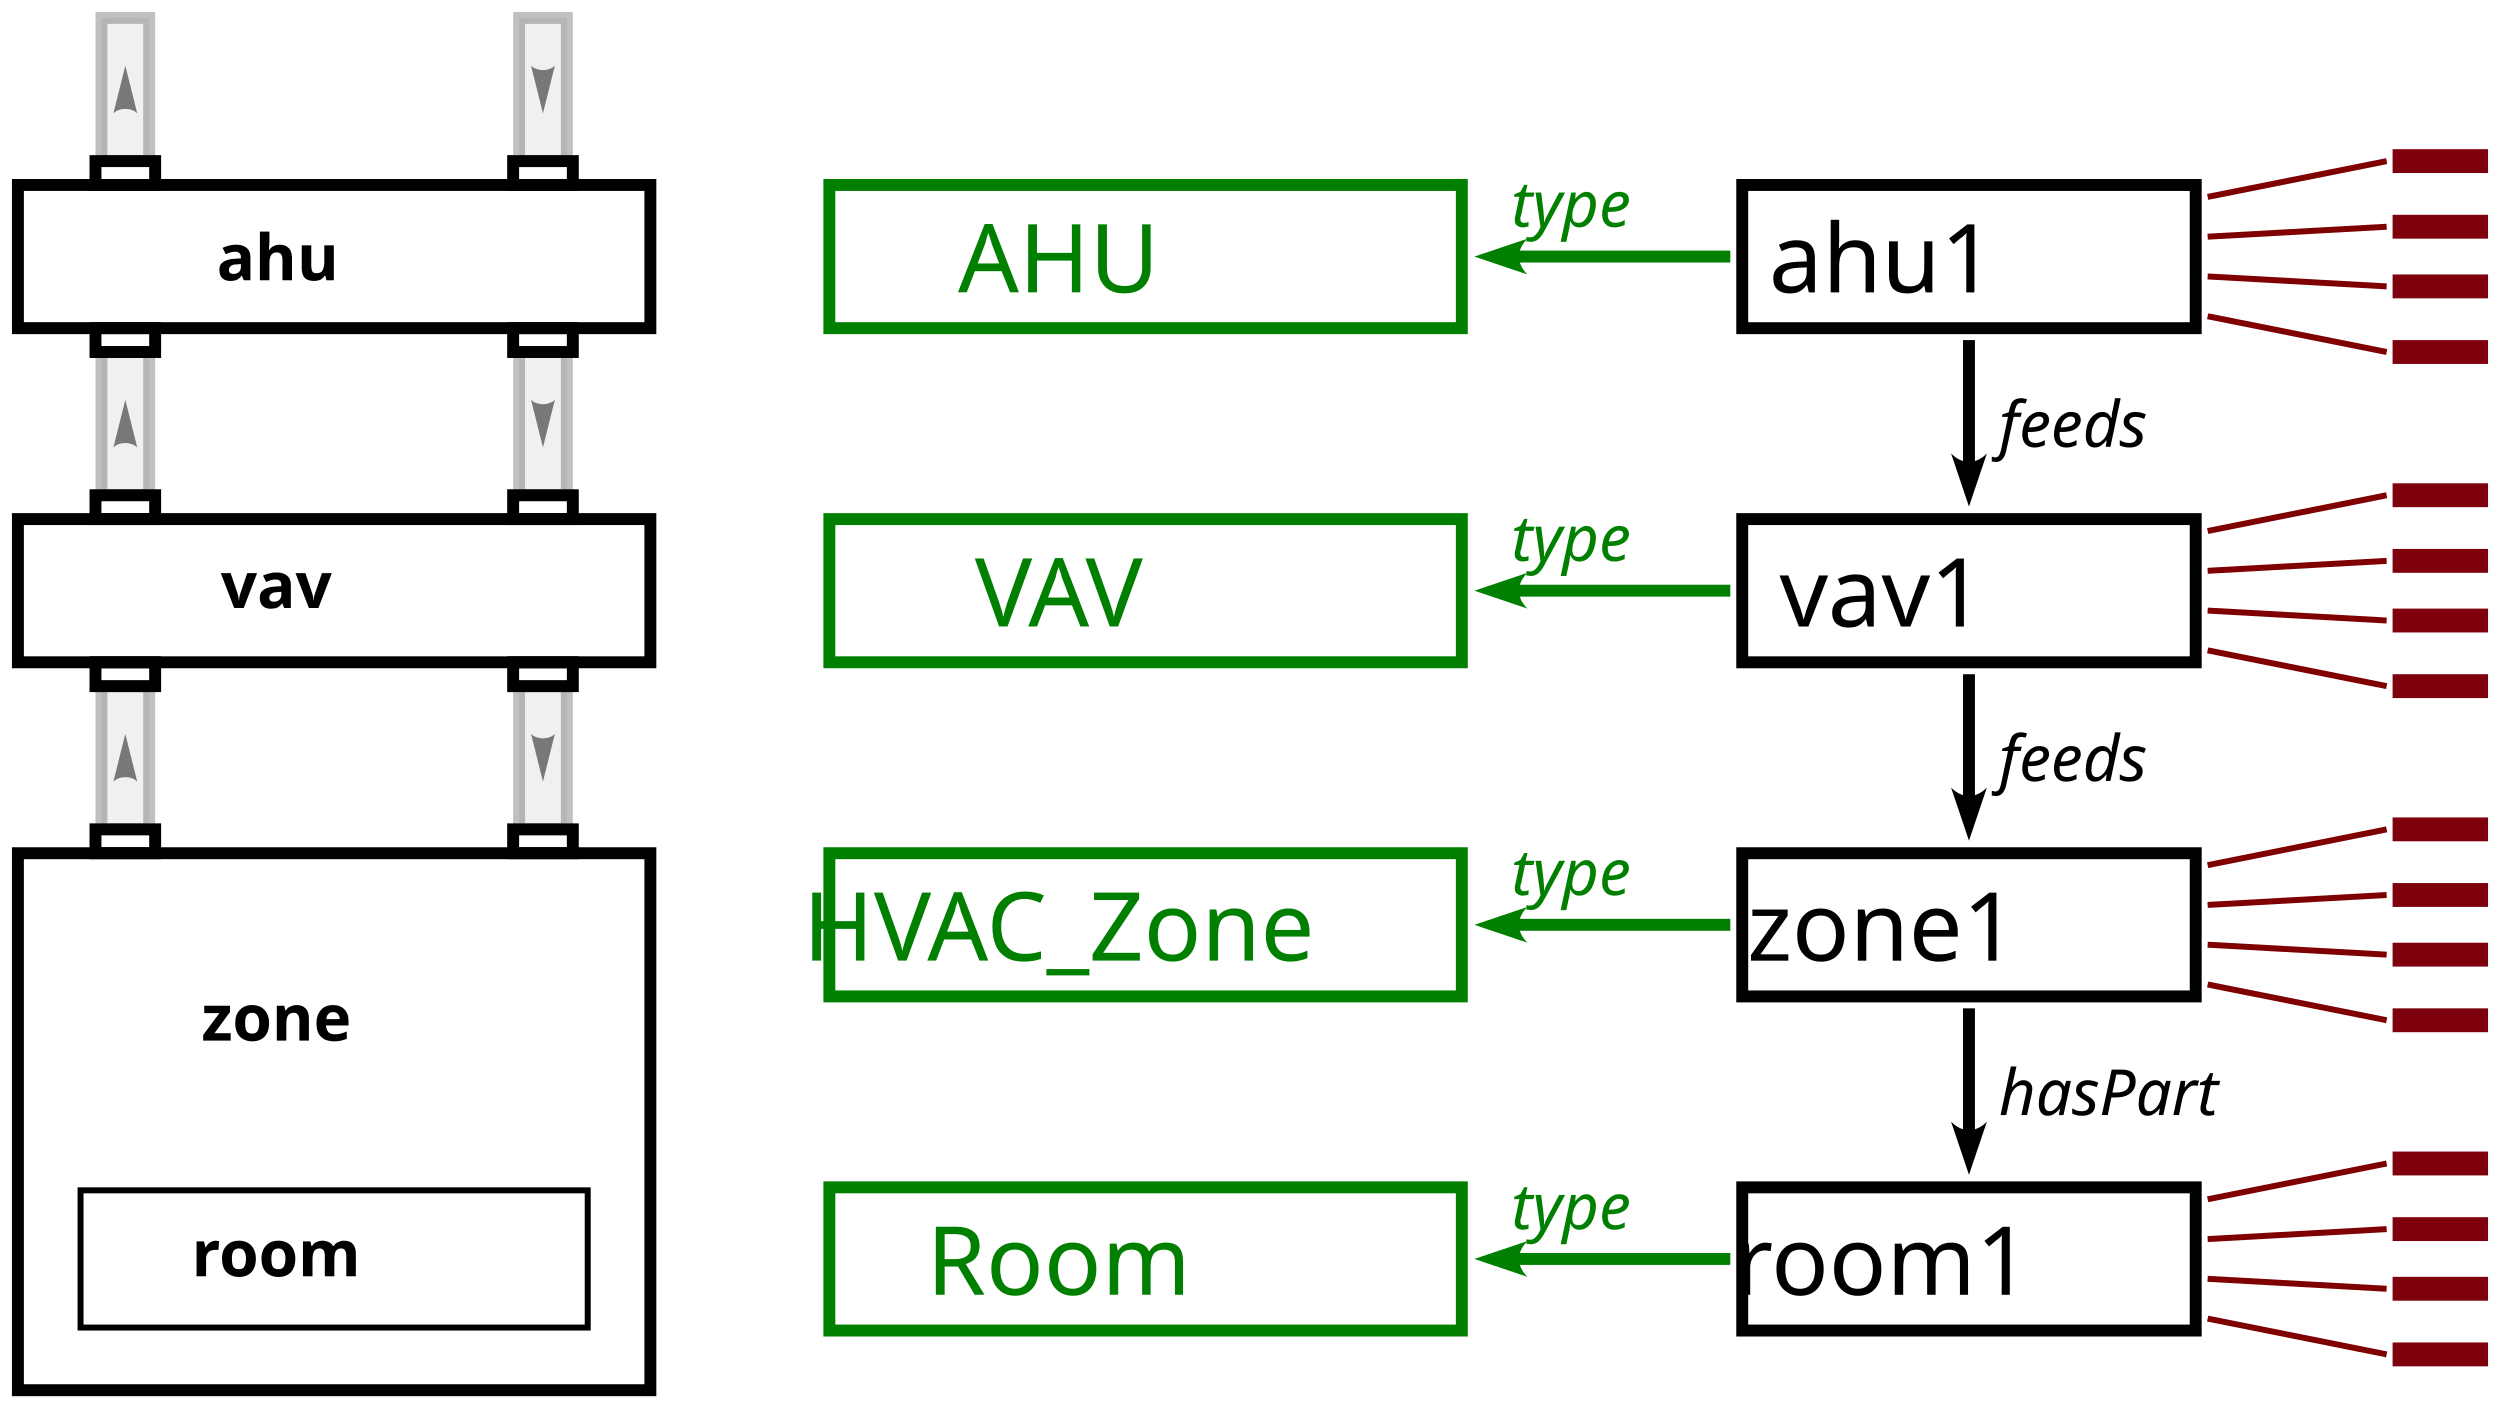
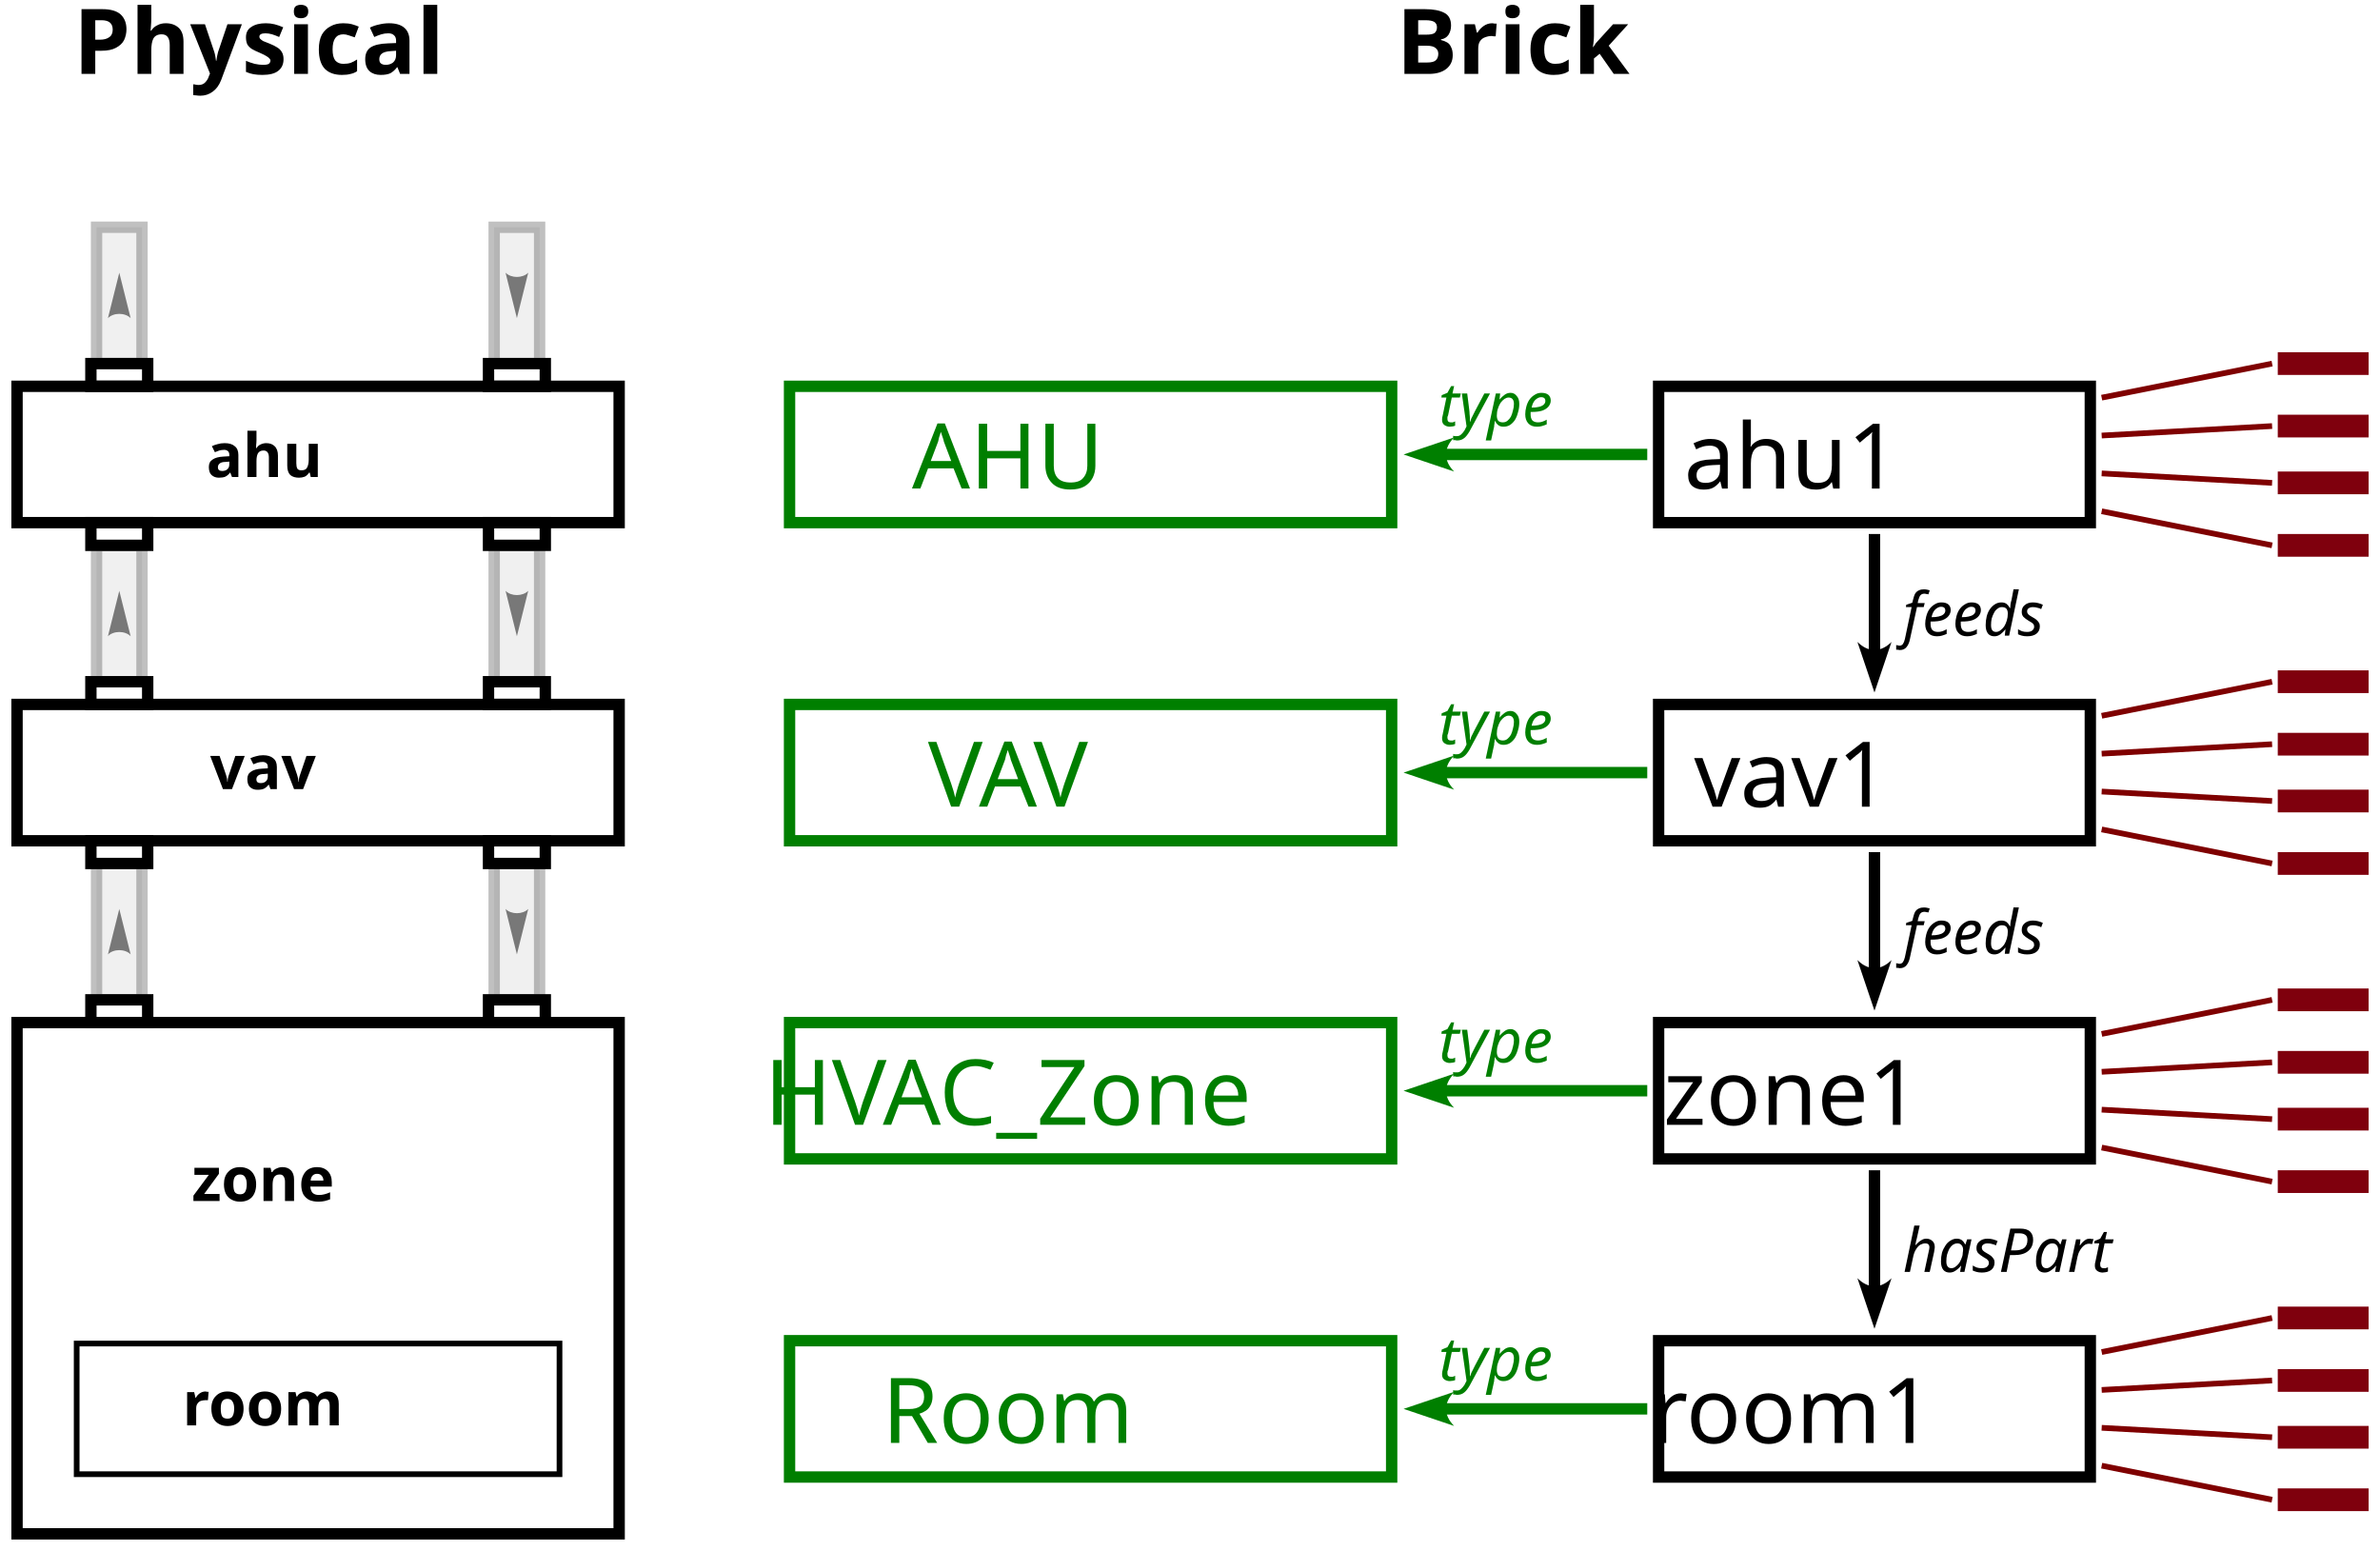
- <svg xmlns="http://www.w3.org/2000/svg" width="419" height="236" viewBox="0 0 110.86 62.442" version="1.1" id="svg8">
+ <svg xmlns="http://www.w3.org/2000/svg" width="419" height="273" viewBox="0 0 110.86 72.231" version="1.1" id="svg8">
  <defs id="defs2" />
-   <g id="layer1" transform="translate(0,-234.5583)">
+   <g id="layer1" transform="translate(0,-224.7688)">
    <g id="g845-9-6-3-9-6" transform="translate(82.02083,-39.95208)">
      <text id="text819-7-2-6-9-2" y="287.475" x="5.292" style="font-style:normal;font-variant:normal;font-weight:normal;font-stretch:normal;font-size:4.233px;line-height:5.292px;font-family:sans-serif;-inkscape-font-specification:'sans-serif, Normal';font-variant-ligatures:normal;font-variant-caps:normal;font-variant-numeric:normal;font-feature-settings:normal;text-align:center;letter-spacing:0px;word-spacing:0px;writing-mode:lr-tb;text-anchor:middle;fill:#000000;fill-opacity:1;stroke:none;stroke-width:0.265px;stroke-linecap:butt;stroke-linejoin:miter;stroke-opacity:1" xml:space="preserve">
        <tspan style="font-style:normal;font-variant:normal;font-weight:normal;font-stretch:normal;font-size:4.233px;font-family:sans-serif;-inkscape-font-specification:'sans-serif, Normal';font-variant-ligatures:normal;font-variant-caps:normal;font-variant-numeric:normal;font-feature-settings:normal;text-align:center;writing-mode:lr-tb;text-anchor:middle;stroke-width:0.265px" y="287.475" x="5.292" id="tspan817-4-6-1-45-61">ahu1</tspan>
      </text>
      <path id="path821-9-1-2-1-8" d="m -4.763,289.063 4e-7,-6.35 H 15.346 v 6.35 z" style="fill:none;fill-rule:evenodd;stroke:#000000;stroke-width:0.529;stroke-linecap:butt;stroke-linejoin:miter;stroke-miterlimit:4;stroke-dasharray:none;stroke-opacity:1" />
    </g>
    <g transform="translate(43.92083,-31.22083)" id="g1098-2">
      <path id="path2608-33-0-2-70-3" d="m 23.812,276.363 -2.354,0.794 2.354,0.794 c -0.5,-0.5 -0.5,-1.087 0,-1.587 z" style="fill:#007f00;fill-opacity:1;fill-rule:evenodd;stroke:none;stroke-width:0.265;stroke-linecap:butt;stroke-linejoin:miter;stroke-miterlimit:4;stroke-dasharray:none;stroke-opacity:0.98" />
      <path id="path2610-37-5-8-3-7" d="m 22.458,277.156 h 10.35" style="fill:none;fill-rule:evenodd;stroke:#007f00;stroke-width:0.529;stroke-linecap:butt;stroke-linejoin:miter;stroke-miterlimit:4;stroke-dasharray:none;stroke-opacity:1" />
      <text xml:space="preserve" style="font-style:italic;font-variant:normal;font-weight:normal;font-stretch:normal;font-size:2.822px;line-height:5.292px;font-family:sans-serif;-inkscape-font-specification:'sans-serif Italic';font-variant-ligatures:normal;font-variant-caps:normal;font-variant-numeric:normal;font-feature-settings:normal;text-align:center;letter-spacing:0px;word-spacing:0px;writing-mode:lr-tb;text-anchor:middle;fill:#007f00;fill-opacity:1;stroke:none;stroke-width:0.265px;stroke-linecap:butt;stroke-linejoin:miter;stroke-opacity:1" x="28.31" y="275.833" id="text819-7-2-6-6-8-9-3-7-5">
        <tspan id="tspan817-4-6-1-4-4-2-6-2-9" x="28.31" y="275.833" style="font-style:italic;font-variant:normal;font-weight:normal;font-stretch:normal;font-size:2.822px;font-family:sans-serif;-inkscape-font-specification:'sans-serif Italic';font-variant-ligatures:normal;font-variant-caps:normal;font-variant-numeric:normal;font-feature-settings:normal;text-align:center;writing-mode:lr-tb;text-anchor:middle;fill:#007f00;fill-opacity:1;stroke-width:0.265px">type</tspan>
      </text>
    </g>
    <g transform="translate(55.56249,16.64167)" id="g2016-8-6">
      <g transform="matrix(1,0,0,-1,0,473.3771)" id="g1983-5-8">
        <path style="fill:#000000;fill-opacity:1;fill-rule:evenodd;stroke:none;stroke-width:0.265;stroke-linecap:butt;stroke-linejoin:miter;stroke-miterlimit:4;stroke-dasharray:none;stroke-opacity:0.98" d="m 30.956,235.352 0.794,-2.354 0.794,2.354 c -0.5,-0.5 -1.087,-0.5 -1.587,0 z" id="path2608-33-0-8" />
        <path style="fill:none;fill-rule:evenodd;stroke:#000000;stroke-width:0.529;stroke-linecap:butt;stroke-linejoin:miter;stroke-miterlimit:4;stroke-dasharray:none;stroke-opacity:1" d="m 31.75,233.998 v 6.381" id="path2610-37-5-4" />
      </g>
      <text xml:space="preserve" style="font-style:italic;font-variant:normal;font-weight:normal;font-stretch:normal;font-size:2.822px;line-height:5.292px;font-family:sans-serif;-inkscape-font-specification:'sans-serif Italic';font-variant-ligatures:normal;font-variant-caps:normal;font-variant-numeric:normal;font-feature-settings:normal;text-align:start;letter-spacing:0px;word-spacing:0px;writing-mode:lr-tb;text-anchor:start;fill:#000000;fill-opacity:1;stroke:none;stroke-width:0.265px;stroke-linecap:butt;stroke-linejoin:miter;stroke-opacity:1" x="33.073" y="237.733" id="text819-7-2-6-6-8-9-31">
        <tspan id="tspan817-4-6-1-4-4-2-4" x="33.073" y="237.733" style="font-style:italic;font-variant:normal;font-weight:normal;font-stretch:normal;font-size:2.822px;font-family:sans-serif;-inkscape-font-specification:'sans-serif Italic';font-variant-ligatures:normal;font-variant-caps:normal;font-variant-numeric:normal;font-feature-settings:normal;text-align:start;writing-mode:lr-tb;text-anchor:start;stroke-width:0.265px">feeds</tspan>
      </text>
    </g>
    <g id="g845-9-6-3-9-6-2" transform="translate(82.02083,-25.13541)">
      <text id="text819-7-2-6-9-2-5" y="287.475" x="5.292" style="font-style:normal;font-variant:normal;font-weight:normal;font-stretch:normal;font-size:4.233px;line-height:5.292px;font-family:sans-serif;-inkscape-font-specification:'sans-serif, Normal';font-variant-ligatures:normal;font-variant-caps:normal;font-variant-numeric:normal;font-feature-settings:normal;text-align:center;letter-spacing:0px;word-spacing:0px;writing-mode:lr-tb;text-anchor:middle;fill:#000000;fill-opacity:1;stroke:none;stroke-width:0.265px;stroke-linecap:butt;stroke-linejoin:miter;stroke-opacity:1" xml:space="preserve">
        <tspan style="font-style:normal;font-variant:normal;font-weight:normal;font-stretch:normal;font-size:4.233px;font-family:sans-serif;-inkscape-font-specification:'sans-serif, Normal';font-variant-ligatures:normal;font-variant-caps:normal;font-variant-numeric:normal;font-feature-settings:normal;text-align:center;writing-mode:lr-tb;text-anchor:middle;stroke-width:0.265px" y="287.475" x="5.292" id="tspan817-4-6-1-45-61-4">vav1</tspan>
      </text>
      <path id="path821-9-1-2-1-8-0" d="m -4.763,289.063 4e-7,-6.35 H 15.346 v 6.35 z" style="fill:none;fill-rule:evenodd;stroke:#000000;stroke-width:0.529;stroke-linecap:butt;stroke-linejoin:miter;stroke-miterlimit:4;stroke-dasharray:none;stroke-opacity:1" />
    </g>
    <g transform="translate(43.92083,-16.40416)" id="g1098-2-9">
      <path id="path2608-33-0-2-70-3-2" d="m 23.812,276.363 -2.354,0.794 2.354,0.794 c -0.5,-0.5 -0.5,-1.087 0,-1.587 z" style="fill:#007f00;fill-opacity:1;fill-rule:evenodd;stroke:none;stroke-width:0.265;stroke-linecap:butt;stroke-linejoin:miter;stroke-miterlimit:4;stroke-dasharray:none;stroke-opacity:0.98" />
      <path id="path2610-37-5-8-3-7-2" d="m 22.458,277.156 h 10.35" style="fill:none;fill-rule:evenodd;stroke:#007f00;stroke-width:0.529;stroke-linecap:butt;stroke-linejoin:miter;stroke-miterlimit:4;stroke-dasharray:none;stroke-opacity:1" />
      <text xml:space="preserve" style="font-style:italic;font-variant:normal;font-weight:normal;font-stretch:normal;font-size:2.822px;line-height:5.292px;font-family:sans-serif;-inkscape-font-specification:'sans-serif Italic';font-variant-ligatures:normal;font-variant-caps:normal;font-variant-numeric:normal;font-feature-settings:normal;text-align:center;letter-spacing:0px;word-spacing:0px;writing-mode:lr-tb;text-anchor:middle;fill:#007f00;fill-opacity:1;stroke:none;stroke-width:0.265px;stroke-linecap:butt;stroke-linejoin:miter;stroke-opacity:1" x="28.31" y="275.833" id="text819-7-2-6-6-8-9-3-7-5-4">
        <tspan id="tspan817-4-6-1-4-4-2-6-2-9-7" x="28.31" y="275.833" style="font-style:italic;font-variant:normal;font-weight:normal;font-stretch:normal;font-size:2.822px;font-family:sans-serif;-inkscape-font-specification:'sans-serif Italic';font-variant-ligatures:normal;font-variant-caps:normal;font-variant-numeric:normal;font-feature-settings:normal;text-align:center;writing-mode:lr-tb;text-anchor:middle;fill:#007f00;fill-opacity:1;stroke-width:0.265px">type</tspan>
      </text>
    </g>
    <g transform="translate(55.56249,31.45834)" id="g2016-8-6-7">
      <g transform="matrix(1,0,0,-1,0,473.3771)" id="g1983-5-8-5">
        <path style="fill:#000000;fill-opacity:1;fill-rule:evenodd;stroke:none;stroke-width:0.265;stroke-linecap:butt;stroke-linejoin:miter;stroke-miterlimit:4;stroke-dasharray:none;stroke-opacity:0.98" d="m 30.956,235.352 0.794,-2.354 0.794,2.354 c -0.5,-0.5 -1.087,-0.5 -1.587,0 z" id="path2608-33-0-8-4" />
        <path style="fill:none;fill-rule:evenodd;stroke:#000000;stroke-width:0.529;stroke-linecap:butt;stroke-linejoin:miter;stroke-miterlimit:4;stroke-dasharray:none;stroke-opacity:1" d="m 31.75,233.998 v 6.381" id="path2610-37-5-4-8" />
      </g>
      <text xml:space="preserve" style="font-style:italic;font-variant:normal;font-weight:normal;font-stretch:normal;font-size:2.822px;line-height:5.292px;font-family:sans-serif;-inkscape-font-specification:'sans-serif Italic';font-variant-ligatures:normal;font-variant-caps:normal;font-variant-numeric:normal;font-feature-settings:normal;text-align:start;letter-spacing:0px;word-spacing:0px;writing-mode:lr-tb;text-anchor:start;fill:#000000;fill-opacity:1;stroke:none;stroke-width:0.265px;stroke-linecap:butt;stroke-linejoin:miter;stroke-opacity:1" x="33.073" y="237.733" id="text819-7-2-6-6-8-9-31-1">
        <tspan id="tspan817-4-6-1-4-4-2-4-2" x="33.073" y="237.733" style="font-style:italic;font-variant:normal;font-weight:normal;font-stretch:normal;font-size:2.822px;font-family:sans-serif;-inkscape-font-specification:'sans-serif Italic';font-variant-ligatures:normal;font-variant-caps:normal;font-variant-numeric:normal;font-feature-settings:normal;text-align:start;writing-mode:lr-tb;text-anchor:start;stroke-width:0.265px">feeds</tspan>
      </text>
    </g>
    <g id="g845-9-6-3-9-6-1" transform="translate(82.02083,-10.31874)">
      <text id="text819-7-2-6-9-2-0" y="287.475" x="5.292" style="font-style:normal;font-variant:normal;font-weight:normal;font-stretch:normal;font-size:4.233px;line-height:5.292px;font-family:sans-serif;-inkscape-font-specification:'sans-serif, Normal';font-variant-ligatures:normal;font-variant-caps:normal;font-variant-numeric:normal;font-feature-settings:normal;text-align:center;letter-spacing:0px;word-spacing:0px;writing-mode:lr-tb;text-anchor:middle;fill:#000000;fill-opacity:1;stroke:none;stroke-width:0.265px;stroke-linecap:butt;stroke-linejoin:miter;stroke-opacity:1" xml:space="preserve">
        <tspan style="font-style:normal;font-variant:normal;font-weight:normal;font-stretch:normal;font-size:4.233px;font-family:sans-serif;-inkscape-font-specification:'sans-serif, Normal';font-variant-ligatures:normal;font-variant-caps:normal;font-variant-numeric:normal;font-feature-settings:normal;text-align:center;writing-mode:lr-tb;text-anchor:middle;stroke-width:0.265px" y="287.475" x="5.292" id="tspan817-4-6-1-45-61-3">zone1</tspan>
      </text>
      <path id="path821-9-1-2-1-8-4" d="m -4.763,289.063 4e-7,-6.35 H 15.346 v 6.35 z" style="fill:none;fill-rule:evenodd;stroke:#000000;stroke-width:0.529;stroke-linecap:butt;stroke-linejoin:miter;stroke-miterlimit:4;stroke-dasharray:none;stroke-opacity:1" />
    </g>
    <g transform="translate(39.95208,-1.587493)" id="g1113-7-0">
      <text id="text819-7-2-6-9-7-9-3" y="278.744" x="10.848" style="font-style:normal;font-variant:normal;font-weight:normal;font-stretch:normal;font-size:4.233px;line-height:5.292px;font-family:sans-serif;-inkscape-font-specification:'sans-serif, Normal';font-variant-ligatures:normal;font-variant-caps:normal;font-variant-numeric:normal;font-feature-settings:normal;text-align:center;letter-spacing:0px;word-spacing:0px;writing-mode:lr-tb;text-anchor:middle;fill:#007f00;fill-opacity:1;stroke:none;stroke-width:0.265px;stroke-linecap:butt;stroke-linejoin:miter;stroke-opacity:1" xml:space="preserve">
        <tspan style="font-style:normal;font-variant:normal;font-weight:normal;font-stretch:normal;font-size:4.233px;font-family:sans-serif;-inkscape-font-specification:'sans-serif, Normal';font-variant-ligatures:normal;font-variant-caps:normal;font-variant-numeric:normal;font-feature-settings:normal;text-align:center;writing-mode:lr-tb;text-anchor:middle;fill:#007f00;fill-opacity:1;stroke-width:0.265px" y="278.744" x="10.848" id="tspan817-4-6-1-45-6-2-9">HVAC_Zone</tspan>
      </text>
      <path id="path821-9-1-2-1-0-0-1" d="m -3.175,280.331 4e-7,-6.35 H 24.871 v 6.35 z" style="fill:none;fill-rule:evenodd;stroke:#007f00;stroke-width:0.529;stroke-linecap:butt;stroke-linejoin:miter;stroke-miterlimit:4;stroke-dasharray:none;stroke-opacity:1" />
    </g>
    <g transform="translate(43.92083,-1.587494)" id="g1098-2-96">
      <path id="path2608-33-0-2-70-3-9" d="m 23.812,276.363 -2.354,0.794 2.354,0.794 c -0.5,-0.5 -0.5,-1.087 0,-1.587 z" style="fill:#007f00;fill-opacity:1;fill-rule:evenodd;stroke:none;stroke-width:0.265;stroke-linecap:butt;stroke-linejoin:miter;stroke-miterlimit:4;stroke-dasharray:none;stroke-opacity:0.98" />
      <path id="path2610-37-5-8-3-7-3" d="m 22.458,277.156 h 10.35" style="fill:none;fill-rule:evenodd;stroke:#007f00;stroke-width:0.529;stroke-linecap:butt;stroke-linejoin:miter;stroke-miterlimit:4;stroke-dasharray:none;stroke-opacity:1" />
      <text xml:space="preserve" style="font-style:italic;font-variant:normal;font-weight:normal;font-stretch:normal;font-size:2.822px;line-height:5.292px;font-family:sans-serif;-inkscape-font-specification:'sans-serif Italic';font-variant-ligatures:normal;font-variant-caps:normal;font-variant-numeric:normal;font-feature-settings:normal;text-align:center;letter-spacing:0px;word-spacing:0px;writing-mode:lr-tb;text-anchor:middle;fill:#007f00;fill-opacity:1;stroke:none;stroke-width:0.265px;stroke-linecap:butt;stroke-linejoin:miter;stroke-opacity:1" x="28.31" y="275.833" id="text819-7-2-6-6-8-9-3-7-5-3">
        <tspan id="tspan817-4-6-1-4-4-2-6-2-9-8" x="28.31" y="275.833" style="font-style:italic;font-variant:normal;font-weight:normal;font-stretch:normal;font-size:2.822px;font-family:sans-serif;-inkscape-font-specification:'sans-serif Italic';font-variant-ligatures:normal;font-variant-caps:normal;font-variant-numeric:normal;font-feature-settings:normal;text-align:center;writing-mode:lr-tb;text-anchor:middle;fill:#007f00;fill-opacity:1;stroke-width:0.265px">type</tspan>
      </text>
    </g>
    <g transform="translate(55.56249,46.27501)" id="g2016-8-6-0">
      <g transform="matrix(1,0,0,-1,0,473.3771)" id="g1983-5-8-56">
        <path style="fill:#000000;fill-opacity:1;fill-rule:evenodd;stroke:none;stroke-width:0.265;stroke-linecap:butt;stroke-linejoin:miter;stroke-miterlimit:4;stroke-dasharray:none;stroke-opacity:0.98" d="m 30.956,235.352 0.794,-2.354 0.794,2.354 c -0.5,-0.5 -1.087,-0.5 -1.587,0 z" id="path2608-33-0-8-6" />
        <path style="fill:none;fill-rule:evenodd;stroke:#000000;stroke-width:0.529;stroke-linecap:butt;stroke-linejoin:miter;stroke-miterlimit:4;stroke-dasharray:none;stroke-opacity:1" d="m 31.75,233.998 v 6.381" id="path2610-37-5-4-4" />
      </g>
      <text xml:space="preserve" style="font-style:italic;font-variant:normal;font-weight:normal;font-stretch:normal;font-size:2.822px;line-height:5.292px;font-family:sans-serif;-inkscape-font-specification:'sans-serif Italic';font-variant-ligatures:normal;font-variant-caps:normal;font-variant-numeric:normal;font-feature-settings:normal;text-align:start;letter-spacing:0px;word-spacing:0px;writing-mode:lr-tb;text-anchor:start;fill:#000000;fill-opacity:1;stroke:none;stroke-width:0.265px;stroke-linecap:butt;stroke-linejoin:miter;stroke-opacity:1" x="33.073" y="237.733" id="text819-7-2-6-6-8-9-31-0">
        <tspan id="tspan817-4-6-1-4-4-2-4-0" x="33.073" y="237.733" style="font-style:italic;font-variant:normal;font-weight:normal;font-stretch:normal;font-size:2.822px;font-family:sans-serif;-inkscape-font-specification:'sans-serif Italic';font-variant-ligatures:normal;font-variant-caps:normal;font-variant-numeric:normal;font-feature-settings:normal;text-align:start;writing-mode:lr-tb;text-anchor:start;stroke-width:0.265px">hasPart</tspan>
      </text>
    </g>
    <g id="g845-9-6-3-9-6-15" transform="translate(82.02083,4.497923)">
      <text id="text819-7-2-6-9-2-9" y="287.475" x="5.292" style="font-style:normal;font-variant:normal;font-weight:normal;font-stretch:normal;font-size:4.233px;line-height:5.292px;font-family:sans-serif;-inkscape-font-specification:'sans-serif, Normal';font-variant-ligatures:normal;font-variant-caps:normal;font-variant-numeric:normal;font-feature-settings:normal;text-align:center;letter-spacing:0px;word-spacing:0px;writing-mode:lr-tb;text-anchor:middle;fill:#000000;fill-opacity:1;stroke:none;stroke-width:0.265px;stroke-linecap:butt;stroke-linejoin:miter;stroke-opacity:1" xml:space="preserve">
        <tspan style="font-style:normal;font-variant:normal;font-weight:normal;font-stretch:normal;font-size:4.233px;font-family:sans-serif;-inkscape-font-specification:'sans-serif, Normal';font-variant-ligatures:normal;font-variant-caps:normal;font-variant-numeric:normal;font-feature-settings:normal;text-align:center;writing-mode:lr-tb;text-anchor:middle;stroke-width:0.265px" y="287.475" x="5.292" id="tspan817-4-6-1-45-61-9">room1</tspan>
      </text>
      <path id="path821-9-1-2-1-8-1" d="m -4.763,289.063 4e-7,-6.35 H 15.346 v 6.35 z" style="fill:none;fill-rule:evenodd;stroke:#000000;stroke-width:0.529;stroke-linecap:butt;stroke-linejoin:miter;stroke-miterlimit:4;stroke-dasharray:none;stroke-opacity:1" />
    </g>
    <g transform="translate(43.92083,13.22917)" id="g1098-2-5">
      <path id="path2608-33-0-2-70-3-8" d="m 23.812,276.363 -2.354,0.794 2.354,0.794 c -0.5,-0.5 -0.5,-1.087 0,-1.587 z" style="fill:#007f00;fill-opacity:1;fill-rule:evenodd;stroke:none;stroke-width:0.265;stroke-linecap:butt;stroke-linejoin:miter;stroke-miterlimit:4;stroke-dasharray:none;stroke-opacity:0.98" />
      <path id="path2610-37-5-8-3-7-7" d="m 22.458,277.156 h 10.35" style="fill:none;fill-rule:evenodd;stroke:#007f00;stroke-width:0.529;stroke-linecap:butt;stroke-linejoin:miter;stroke-miterlimit:4;stroke-dasharray:none;stroke-opacity:1" />
      <text xml:space="preserve" style="font-style:italic;font-variant:normal;font-weight:normal;font-stretch:normal;font-size:2.822px;line-height:5.292px;font-family:sans-serif;-inkscape-font-specification:'sans-serif Italic';font-variant-ligatures:normal;font-variant-caps:normal;font-variant-numeric:normal;font-feature-settings:normal;text-align:center;letter-spacing:0px;word-spacing:0px;writing-mode:lr-tb;text-anchor:middle;fill:#007f00;fill-opacity:1;stroke:none;stroke-width:0.265px;stroke-linecap:butt;stroke-linejoin:miter;stroke-opacity:1" x="28.31" y="275.833" id="text819-7-2-6-6-8-9-3-7-5-0">
        <tspan id="tspan817-4-6-1-4-4-2-6-2-9-4" x="28.31" y="275.833" style="font-style:italic;font-variant:normal;font-weight:normal;font-stretch:normal;font-size:2.822px;font-family:sans-serif;-inkscape-font-specification:'sans-serif Italic';font-variant-ligatures:normal;font-variant-caps:normal;font-variant-numeric:normal;font-feature-settings:normal;text-align:center;writing-mode:lr-tb;text-anchor:middle;fill:#007f00;fill-opacity:1;stroke-width:0.265px">type</tspan>
      </text>
    </g>
    <g transform="translate(39.95208,13.22917)" id="g1113-7-0-3">
      <text id="text819-7-2-6-9-7-9-3-3" y="278.744" x="10.848" style="font-style:normal;font-variant:normal;font-weight:normal;font-stretch:normal;font-size:4.233px;line-height:5.292px;font-family:sans-serif;-inkscape-font-specification:'sans-serif, Normal';font-variant-ligatures:normal;font-variant-caps:normal;font-variant-numeric:normal;font-feature-settings:normal;text-align:center;letter-spacing:0px;word-spacing:0px;writing-mode:lr-tb;text-anchor:middle;fill:#007f00;fill-opacity:1;stroke:none;stroke-width:0.265px;stroke-linecap:butt;stroke-linejoin:miter;stroke-opacity:1" xml:space="preserve">
        <tspan style="font-style:normal;font-variant:normal;font-weight:normal;font-stretch:normal;font-size:4.233px;font-family:sans-serif;-inkscape-font-specification:'sans-serif, Normal';font-variant-ligatures:normal;font-variant-caps:normal;font-variant-numeric:normal;font-feature-settings:normal;text-align:center;writing-mode:lr-tb;text-anchor:middle;fill:#007f00;fill-opacity:1;stroke-width:0.265px" y="278.744" x="10.848" id="tspan817-4-6-1-45-6-2-9-3">Room</tspan>
      </text>
      <path id="path821-9-1-2-1-0-0-1-8" d="m -3.175,280.331 4e-7,-6.35 H 24.871 v 6.35 z" style="fill:none;fill-rule:evenodd;stroke:#007f00;stroke-width:0.529;stroke-linecap:butt;stroke-linejoin:miter;stroke-miterlimit:4;stroke-dasharray:none;stroke-opacity:1" />
    </g>
    <g transform="translate(39.95208,-16.40416)" id="g1113-7-0-0">
      <text id="text819-7-2-6-9-7-9-3-4" y="278.744" x="10.848" style="font-style:normal;font-variant:normal;font-weight:normal;font-stretch:normal;font-size:4.233px;line-height:5.292px;font-family:sans-serif;-inkscape-font-specification:'sans-serif, Normal';font-variant-ligatures:normal;font-variant-caps:normal;font-variant-numeric:normal;font-feature-settings:normal;text-align:center;letter-spacing:0px;word-spacing:0px;writing-mode:lr-tb;text-anchor:middle;fill:#007f00;fill-opacity:1;stroke:none;stroke-width:0.265px;stroke-linecap:butt;stroke-linejoin:miter;stroke-opacity:1" xml:space="preserve">
        <tspan style="font-style:normal;font-variant:normal;font-weight:normal;font-stretch:normal;font-size:4.233px;font-family:sans-serif;-inkscape-font-specification:'sans-serif, Normal';font-variant-ligatures:normal;font-variant-caps:normal;font-variant-numeric:normal;font-feature-settings:normal;text-align:center;writing-mode:lr-tb;text-anchor:middle;fill:#007f00;fill-opacity:1;stroke-width:0.265px" y="278.744" x="10.848" id="tspan817-4-6-1-45-6-2-9-7">VAV</tspan>
      </text>
      <path id="path821-9-1-2-1-0-0-1-6" d="m -3.175,280.331 4e-7,-6.35 H 24.871 v 6.35 z" style="fill:none;fill-rule:evenodd;stroke:#007f00;stroke-width:0.529;stroke-linecap:butt;stroke-linejoin:miter;stroke-miterlimit:4;stroke-dasharray:none;stroke-opacity:1" />
    </g>
    <g transform="translate(39.95208,-31.22083)" id="g1113-7-0-8">
      <text id="text819-7-2-6-9-7-9-3-9" y="278.744" x="10.848" style="font-style:normal;font-variant:normal;font-weight:normal;font-stretch:normal;font-size:4.233px;line-height:5.292px;font-family:sans-serif;-inkscape-font-specification:'sans-serif, Normal';font-variant-ligatures:normal;font-variant-caps:normal;font-variant-numeric:normal;font-feature-settings:normal;text-align:center;letter-spacing:0px;word-spacing:0px;writing-mode:lr-tb;text-anchor:middle;fill:#007f00;fill-opacity:1;stroke:none;stroke-width:0.265px;stroke-linecap:butt;stroke-linejoin:miter;stroke-opacity:1" xml:space="preserve">
        <tspan style="font-style:normal;font-variant:normal;font-weight:normal;font-stretch:normal;font-size:4.233px;font-family:sans-serif;-inkscape-font-specification:'sans-serif, Normal';font-variant-ligatures:normal;font-variant-caps:normal;font-variant-numeric:normal;font-feature-settings:normal;text-align:center;writing-mode:lr-tb;text-anchor:middle;fill:#007f00;fill-opacity:1;stroke-width:0.265px" y="278.744" x="10.848" id="tspan817-4-6-1-45-6-2-9-0">AHU</tspan>
      </text>
      <path id="path821-9-1-2-1-0-0-1-68" d="m -3.175,280.331 4e-7,-6.35 H 24.871 v 6.35 z" style="fill:none;fill-rule:evenodd;stroke:#007f00;stroke-width:0.529;stroke-linecap:butt;stroke-linejoin:miter;stroke-miterlimit:4;stroke-dasharray:none;stroke-opacity:1" />
    </g>
    <g id="g1387" transform="translate(50.27083,-70.11458)">
      <path id="path1336" d="m 47.625,357.854 7.938,-1.587" style="fill:none;fill-rule:evenodd;stroke:#7f0000;stroke-width:0.265px;stroke-linecap:butt;stroke-linejoin:miter;stroke-opacity:1" />
      <path id="path1338" d="m 47.625,363.146 7.938,1.587" style="fill:none;fill-rule:evenodd;stroke:#7f0000;stroke-width:0.265px;stroke-linecap:butt;stroke-linejoin:miter;stroke-opacity:1" />
      <path id="path1340" d="m 47.625,361.382 7.938,0.441" style="fill:none;fill-rule:evenodd;stroke:#7f0000;stroke-width:0.265px;stroke-linecap:butt;stroke-linejoin:miter;stroke-opacity:1" />
      <path id="path1342" d="m 47.625,359.618 7.938,-0.441" style="fill:none;fill-rule:evenodd;stroke:#7f0000;stroke-width:0.265px;stroke-linecap:butt;stroke-linejoin:miter;stroke-opacity:1" />
      <rect y="355.738" x="55.827" height="1.058" width="4.233" id="rect1344" style="fill:#7f000d;fill-opacity:1;stroke:none;stroke-width:0.529;stroke-linecap:round;stroke-linejoin:round;stroke-miterlimit:4;stroke-dasharray:none;stroke-dashoffset:0;stroke-opacity:0.749" />
      <rect y="358.648" x="55.827" height="1.058" width="4.233" id="rect1344-8" style="fill:#7f000d;fill-opacity:1;stroke:none;stroke-width:0.529;stroke-linecap:round;stroke-linejoin:round;stroke-miterlimit:4;stroke-dasharray:none;stroke-dashoffset:0;stroke-opacity:0.749" />
      <rect y="361.294" x="55.827" height="1.058" width="4.233" id="rect1344-6" style="fill:#7f000d;fill-opacity:1;stroke:none;stroke-width:0.529;stroke-linecap:round;stroke-linejoin:round;stroke-miterlimit:4;stroke-dasharray:none;stroke-dashoffset:0;stroke-opacity:0.749" />
      <rect y="364.204" x="55.827" height="1.058" width="4.233" id="rect1344-2" style="fill:#7f000d;fill-opacity:1;stroke:none;stroke-width:0.529;stroke-linecap:round;stroke-linejoin:round;stroke-miterlimit:4;stroke-dasharray:none;stroke-dashoffset:0;stroke-opacity:0.749" />
    </g>
    <g transform="translate(50.27083,-84.93125)" id="g1387-4">
      <path id="path1336-7" d="m 47.625,357.854 7.938,-1.587" style="fill:none;fill-rule:evenodd;stroke:#7f0000;stroke-width:0.265px;stroke-linecap:butt;stroke-linejoin:miter;stroke-opacity:1" />
      <path id="path1338-9" d="m 47.625,363.146 7.938,1.587" style="fill:none;fill-rule:evenodd;stroke:#7f0000;stroke-width:0.265px;stroke-linecap:butt;stroke-linejoin:miter;stroke-opacity:1" />
      <path id="path1340-3" d="m 47.625,361.382 7.938,0.441" style="fill:none;fill-rule:evenodd;stroke:#7f0000;stroke-width:0.265px;stroke-linecap:butt;stroke-linejoin:miter;stroke-opacity:1" />
      <path id="path1342-9" d="m 47.625,359.618 7.938,-0.441" style="fill:none;fill-rule:evenodd;stroke:#7f0000;stroke-width:0.265px;stroke-linecap:butt;stroke-linejoin:miter;stroke-opacity:1" />
      <rect y="355.738" x="55.827" height="1.058" width="4.233" id="rect1344-28" style="fill:#7f000d;fill-opacity:1;stroke:none;stroke-width:0.529;stroke-linecap:round;stroke-linejoin:round;stroke-miterlimit:4;stroke-dasharray:none;stroke-dashoffset:0;stroke-opacity:0.749" />
      <rect y="358.648" x="55.827" height="1.058" width="4.233" id="rect1344-8-3" style="fill:#7f000d;fill-opacity:1;stroke:none;stroke-width:0.529;stroke-linecap:round;stroke-linejoin:round;stroke-miterlimit:4;stroke-dasharray:none;stroke-dashoffset:0;stroke-opacity:0.749" />
      <rect y="361.294" x="55.827" height="1.058" width="4.233" id="rect1344-6-0" style="fill:#7f000d;fill-opacity:1;stroke:none;stroke-width:0.529;stroke-linecap:round;stroke-linejoin:round;stroke-miterlimit:4;stroke-dasharray:none;stroke-dashoffset:0;stroke-opacity:0.749" />
      <rect y="364.204" x="55.827" height="1.058" width="4.233" id="rect1344-2-1" style="fill:#7f000d;fill-opacity:1;stroke:none;stroke-width:0.529;stroke-linecap:round;stroke-linejoin:round;stroke-miterlimit:4;stroke-dasharray:none;stroke-dashoffset:0;stroke-opacity:0.749" />
    </g>
    <g transform="translate(50.27083,-99.74791)" id="g1387-7">
      <path id="path1336-8" d="m 47.625,357.854 7.938,-1.587" style="fill:none;fill-rule:evenodd;stroke:#7f0000;stroke-width:0.265px;stroke-linecap:butt;stroke-linejoin:miter;stroke-opacity:1" />
      <path id="path1338-91" d="m 47.625,363.146 7.938,1.587" style="fill:none;fill-rule:evenodd;stroke:#7f0000;stroke-width:0.265px;stroke-linecap:butt;stroke-linejoin:miter;stroke-opacity:1" />
      <path id="path1340-5" d="m 47.625,361.382 7.938,0.441" style="fill:none;fill-rule:evenodd;stroke:#7f0000;stroke-width:0.265px;stroke-linecap:butt;stroke-linejoin:miter;stroke-opacity:1" />
      <path id="path1342-4" d="m 47.625,359.618 7.938,-0.441" style="fill:none;fill-rule:evenodd;stroke:#7f0000;stroke-width:0.265px;stroke-linecap:butt;stroke-linejoin:miter;stroke-opacity:1" />
      <rect y="355.738" x="55.827" height="1.058" width="4.233" id="rect1344-9" style="fill:#7f000d;fill-opacity:1;stroke:none;stroke-width:0.529;stroke-linecap:round;stroke-linejoin:round;stroke-miterlimit:4;stroke-dasharray:none;stroke-dashoffset:0;stroke-opacity:0.749" />
      <rect y="358.648" x="55.827" height="1.058" width="4.233" id="rect1344-8-2" style="fill:#7f000d;fill-opacity:1;stroke:none;stroke-width:0.529;stroke-linecap:round;stroke-linejoin:round;stroke-miterlimit:4;stroke-dasharray:none;stroke-dashoffset:0;stroke-opacity:0.749" />
      <rect y="361.294" x="55.827" height="1.058" width="4.233" id="rect1344-6-5" style="fill:#7f000d;fill-opacity:1;stroke:none;stroke-width:0.529;stroke-linecap:round;stroke-linejoin:round;stroke-miterlimit:4;stroke-dasharray:none;stroke-dashoffset:0;stroke-opacity:0.749" />
      <rect y="364.204" x="55.827" height="1.058" width="4.233" id="rect1344-2-7" style="fill:#7f000d;fill-opacity:1;stroke:none;stroke-width:0.529;stroke-linecap:round;stroke-linejoin:round;stroke-miterlimit:4;stroke-dasharray:none;stroke-dashoffset:0;stroke-opacity:0.749" />
    </g>
    <g transform="translate(50.27083,-114.5646)" id="g1387-49">
      <path id="path1336-9" d="m 47.625,357.854 7.938,-1.587" style="fill:none;fill-rule:evenodd;stroke:#7f0000;stroke-width:0.265px;stroke-linecap:butt;stroke-linejoin:miter;stroke-opacity:1" />
      <path id="path1338-4" d="m 47.625,363.146 7.938,1.587" style="fill:none;fill-rule:evenodd;stroke:#7f0000;stroke-width:0.265px;stroke-linecap:butt;stroke-linejoin:miter;stroke-opacity:1" />
      <path id="path1340-59" d="m 47.625,361.382 7.938,0.441" style="fill:none;fill-rule:evenodd;stroke:#7f0000;stroke-width:0.265px;stroke-linecap:butt;stroke-linejoin:miter;stroke-opacity:1" />
      <path id="path1342-3" d="m 47.625,359.618 7.938,-0.441" style="fill:none;fill-rule:evenodd;stroke:#7f0000;stroke-width:0.265px;stroke-linecap:butt;stroke-linejoin:miter;stroke-opacity:1" />
      <rect y="355.738" x="55.827" height="1.058" width="4.233" id="rect1344-5" style="fill:#7f000d;fill-opacity:1;stroke:none;stroke-width:0.529;stroke-linecap:round;stroke-linejoin:round;stroke-miterlimit:4;stroke-dasharray:none;stroke-dashoffset:0;stroke-opacity:0.749" />
      <rect y="358.648" x="55.827" height="1.058" width="4.233" id="rect1344-8-7" style="fill:#7f000d;fill-opacity:1;stroke:none;stroke-width:0.529;stroke-linecap:round;stroke-linejoin:round;stroke-miterlimit:4;stroke-dasharray:none;stroke-dashoffset:0;stroke-opacity:0.749" />
      <rect y="361.294" x="55.827" height="1.058" width="4.233" id="rect1344-6-08" style="fill:#7f000d;fill-opacity:1;stroke:none;stroke-width:0.529;stroke-linecap:round;stroke-linejoin:round;stroke-miterlimit:4;stroke-dasharray:none;stroke-dashoffset:0;stroke-opacity:0.749" />
      <rect y="364.204" x="55.827" height="1.058" width="4.233" id="rect1344-2-19" style="fill:#7f000d;fill-opacity:1;stroke:none;stroke-width:0.529;stroke-linecap:round;stroke-linejoin:round;stroke-miterlimit:4;stroke-dasharray:none;stroke-dashoffset:0;stroke-opacity:0.749" />
    </g>
    <g id="g1794" transform="translate(33.3375,-1.322912)">
      <path id="path1496" d="m -29.766,288.666 h 22.49 l -5e-7,6.085 H -29.766 Z" style="fill:none;fill-rule:evenodd;stroke:#000000;stroke-width:0.265px;stroke-linecap:butt;stroke-linejoin:miter;stroke-opacity:1" />
      <path id="path1496-6" d="m -32.544,258.9 h 28.046 v 6.35 H -32.544 Z" style="fill:none;fill-rule:evenodd;stroke:#000000;stroke-width:0.529;stroke-linecap:butt;stroke-linejoin:miter;stroke-miterlimit:4;stroke-dasharray:none;stroke-opacity:1" />
      <path id="path1496-6-2" d="m -32.544,244.083 h 28.046 v 6.35 H -32.544 Z" style="fill:none;fill-rule:evenodd;stroke:#000000;stroke-width:0.529;stroke-linecap:butt;stroke-linejoin:miter;stroke-miterlimit:4;stroke-dasharray:none;stroke-opacity:1" />
      <path id="path1496-6-2-1" d="m -32.544,273.717 h 28.046 v 23.812 H -32.544 Z" style="fill:none;fill-rule:evenodd;stroke:#000000;stroke-width:0.529;stroke-linecap:butt;stroke-linejoin:miter;stroke-miterlimit:4;stroke-dasharray:none;stroke-opacity:1" />
      <text id="text819-7-2-6-6-8-9-31-1-2" y="262.845" x="-18.521" style="font-style:normal;font-variant:normal;font-weight:bold;font-stretch:normal;font-size:2.822px;line-height:5.292px;font-family:sans-serif;-inkscape-font-specification:'sans-serif Bold';font-variant-ligatures:normal;font-variant-caps:normal;font-variant-numeric:normal;font-feature-settings:normal;text-align:center;letter-spacing:0px;word-spacing:0px;writing-mode:lr-tb;text-anchor:middle;fill:#000000;fill-opacity:1;stroke:none;stroke-width:0.265px;stroke-linecap:butt;stroke-linejoin:miter;stroke-opacity:1" xml:space="preserve">
        <tspan style="font-style:normal;font-variant:normal;font-weight:bold;font-stretch:normal;font-size:2.822px;font-family:sans-serif;-inkscape-font-specification:'sans-serif Bold';font-variant-ligatures:normal;font-variant-caps:normal;font-variant-numeric:normal;font-feature-settings:normal;text-align:center;writing-mode:lr-tb;text-anchor:middle;stroke-width:0.265px" y="262.845" x="-18.521" id="tspan817-4-6-1-4-4-2-4-2-0">vav</tspan>
      </text>
      <text id="text819-7-2-6-6-8-9-31-1-2-7" y="248.31" x="-18.462" style="font-style:normal;font-variant:normal;font-weight:bold;font-stretch:normal;font-size:2.822px;line-height:5.292px;font-family:sans-serif;-inkscape-font-specification:'sans-serif Bold';font-variant-ligatures:normal;font-variant-caps:normal;font-variant-numeric:normal;font-feature-settings:normal;text-align:center;letter-spacing:0px;word-spacing:0px;writing-mode:lr-tb;text-anchor:middle;fill:#000000;fill-opacity:1;stroke:none;stroke-width:0.265px;stroke-linecap:butt;stroke-linejoin:miter;stroke-opacity:1" xml:space="preserve">
        <tspan style="font-style:normal;font-variant:normal;font-weight:bold;font-stretch:normal;font-size:2.822px;font-family:sans-serif;-inkscape-font-specification:'sans-serif Bold';font-variant-ligatures:normal;font-variant-caps:normal;font-variant-numeric:normal;font-feature-settings:normal;text-align:center;writing-mode:lr-tb;text-anchor:middle;stroke-width:0.265px" y="248.31" x="-18.462" id="tspan817-4-6-1-4-4-2-4-2-0-3">ahu</tspan>
      </text>
      <text id="text819-7-2-6-6-8-9-31-1-2-1" y="282.028" x="-18.517" style="font-style:normal;font-variant:normal;font-weight:bold;font-stretch:normal;font-size:2.822px;line-height:5.292px;font-family:sans-serif;-inkscape-font-specification:'sans-serif Bold';font-variant-ligatures:normal;font-variant-caps:normal;font-variant-numeric:normal;font-feature-settings:normal;text-align:center;letter-spacing:0px;word-spacing:0px;writing-mode:lr-tb;text-anchor:middle;fill:#000000;fill-opacity:1;stroke:none;stroke-width:0.265px;stroke-linecap:butt;stroke-linejoin:miter;stroke-opacity:1" xml:space="preserve">
        <tspan style="font-style:normal;font-variant:normal;font-weight:bold;font-stretch:normal;font-size:2.822px;font-family:sans-serif;-inkscape-font-specification:'sans-serif Bold';font-variant-ligatures:normal;font-variant-caps:normal;font-variant-numeric:normal;font-feature-settings:normal;text-align:center;writing-mode:lr-tb;text-anchor:middle;stroke-width:0.265px" y="282.028" x="-18.517" id="tspan817-4-6-1-4-4-2-4-2-0-1">zone</tspan>
      </text>
      <text id="text819-7-2-6-6-8-9-31-1-2-9" y="292.479" x="-18.526" style="font-style:normal;font-variant:normal;font-weight:bold;font-stretch:normal;font-size:2.822px;line-height:5.292px;font-family:sans-serif;-inkscape-font-specification:'sans-serif Bold';font-variant-ligatures:normal;font-variant-caps:normal;font-variant-numeric:normal;font-feature-settings:normal;text-align:center;letter-spacing:0px;word-spacing:0px;writing-mode:lr-tb;text-anchor:middle;fill:#000000;fill-opacity:1;stroke:none;stroke-width:0.265px;stroke-linecap:butt;stroke-linejoin:miter;stroke-opacity:1" xml:space="preserve">
        <tspan style="font-style:normal;font-variant:normal;font-weight:bold;font-stretch:normal;font-size:2.822px;font-family:sans-serif;-inkscape-font-specification:'sans-serif Bold';font-variant-ligatures:normal;font-variant-caps:normal;font-variant-numeric:normal;font-feature-settings:normal;text-align:center;writing-mode:lr-tb;text-anchor:middle;stroke-width:0.265px" y="292.479" x="-18.526" id="tspan817-4-6-1-4-4-2-4-2-0-0">room</tspan>
      </text>
      <path id="path1599" d="m -7.937,250.433 v 1.058 h -2.646 v -1.058 z" style="fill:none;fill-rule:evenodd;stroke:#000000;stroke-width:0.529;stroke-linecap:butt;stroke-linejoin:miter;stroke-miterlimit:4;stroke-dasharray:none;stroke-opacity:1" />
      <path id="path1599-5" d="m -7.937,243.025 v 1.058 h -2.646 v -1.058 z" style="fill:none;fill-rule:evenodd;stroke:#000000;stroke-width:0.529;stroke-linecap:butt;stroke-linejoin:miter;stroke-miterlimit:4;stroke-dasharray:none;stroke-opacity:1" />
      <path id="path1599-6" d="m -26.458,243.025 v 1.058 h -2.646 v -1.058 z" style="fill:none;fill-rule:evenodd;stroke:#000000;stroke-width:0.529;stroke-linecap:butt;stroke-linejoin:miter;stroke-miterlimit:4;stroke-dasharray:none;stroke-opacity:1" />
      <path id="path1599-7" d="m -26.458,250.433 v 1.058 h -2.646 v -1.058 z" style="fill:none;fill-rule:evenodd;stroke:#000000;stroke-width:0.529;stroke-linecap:butt;stroke-linejoin:miter;stroke-miterlimit:4;stroke-dasharray:none;stroke-opacity:1" />
      <path id="path1599-74" d="m -26.458,257.842 v 1.058 h -2.646 v -1.058 z" style="fill:none;fill-rule:evenodd;stroke:#000000;stroke-width:0.529;stroke-linecap:butt;stroke-linejoin:miter;stroke-miterlimit:4;stroke-dasharray:none;stroke-opacity:1" />
      <path id="path1599-0" d="m -7.937,257.842 v 1.058 h -2.646 v -1.058 z" style="fill:none;fill-rule:evenodd;stroke:#000000;stroke-width:0.529;stroke-linecap:butt;stroke-linejoin:miter;stroke-miterlimit:4;stroke-dasharray:none;stroke-opacity:1" />
      <path id="path1599-64" d="m -26.458,265.25 v 1.058 h -2.646 v -1.058 z" style="fill:none;fill-rule:evenodd;stroke:#000000;stroke-width:0.529;stroke-linecap:butt;stroke-linejoin:miter;stroke-miterlimit:4;stroke-dasharray:none;stroke-opacity:1" />
      <path id="path1599-748" d="m -7.937,265.25 v 1.058 h -2.646 v -1.058 z" style="fill:none;fill-rule:evenodd;stroke:#000000;stroke-width:0.529;stroke-linecap:butt;stroke-linejoin:miter;stroke-miterlimit:4;stroke-dasharray:none;stroke-opacity:1" />
      <path id="path1599-58" d="m -7.937,272.658 v 1.058 h -2.646 v -1.058 z" style="fill:none;fill-rule:evenodd;stroke:#000000;stroke-width:0.529;stroke-linecap:butt;stroke-linejoin:miter;stroke-miterlimit:4;stroke-dasharray:none;stroke-opacity:1" />
      <path id="path1599-2" d="m -26.458,272.658 v 1.058 h -2.646 v -1.058 z" style="fill:none;fill-rule:evenodd;stroke:#000000;stroke-width:0.529;stroke-linecap:butt;stroke-linejoin:miter;stroke-miterlimit:4;stroke-dasharray:none;stroke-opacity:1" />
      <g id="g1670">
        <path style="fill:#000000;fill-opacity:0.059;fill-rule:evenodd;stroke:#000000;stroke-width:0.529;stroke-linecap:butt;stroke-linejoin:miter;stroke-miterlimit:4;stroke-dasharray:none;stroke-opacity:0.247" d="m -28.84,266.308 v 6.35 h 2.117 v -6.35 z" id="path1664" />
        <path style="fill:#000000;fill-opacity:0.498;fill-rule:evenodd;stroke:none;stroke-width:0.265px;stroke-linecap:butt;stroke-linejoin:miter;stroke-opacity:1" d="m -28.31,270.542 0.529,-2.117 0.529,2.117 c -0.265,-0.265 -0.794,-0.265 -1.058,0 z" id="path1666" />
      </g>
      <g id="g1670-6" transform="translate(-1.3826475e-6,-14.81667)">
        <path style="fill:#000000;fill-opacity:0.059;fill-rule:evenodd;stroke:#000000;stroke-width:0.529;stroke-linecap:butt;stroke-linejoin:miter;stroke-miterlimit:4;stroke-dasharray:none;stroke-opacity:0.247" d="m -28.84,266.308 v 6.35 h 2.117 v -6.35 z" id="path1664-0" />
        <path style="fill:#000000;fill-opacity:0.498;fill-rule:evenodd;stroke:none;stroke-width:0.265px;stroke-linecap:butt;stroke-linejoin:miter;stroke-opacity:1" d="m -28.31,270.542 0.529,-2.117 0.529,2.117 c -0.265,-0.265 -0.794,-0.265 -1.058,0 z" id="path1666-6" />
      </g>
      <g id="g1670-64" transform="translate(-1.0436899e-6,-29.63333)">
        <path style="fill:#000000;fill-opacity:0.059;fill-rule:evenodd;stroke:#000000;stroke-width:0.529;stroke-linecap:butt;stroke-linejoin:miter;stroke-miterlimit:4;stroke-dasharray:none;stroke-opacity:0.247" d="m -28.84,266.308 v 6.35 h 2.117 v -6.35 z" id="path1664-6" />
        <path style="fill:#000000;fill-opacity:0.498;fill-rule:evenodd;stroke:none;stroke-width:0.265px;stroke-linecap:butt;stroke-linejoin:miter;stroke-opacity:1" d="m -28.31,270.542 0.529,-2.117 0.529,2.117 c -0.265,-0.265 -0.794,-0.265 -1.058,0 z" id="path1666-2" />
      </g>
      <g id="g1670-8" transform="rotate(180,-18.52083,254.6667)">
        <path style="fill:#000000;fill-opacity:0.059;fill-rule:evenodd;stroke:#000000;stroke-width:0.529;stroke-linecap:butt;stroke-linejoin:miter;stroke-miterlimit:4;stroke-dasharray:none;stroke-opacity:0.247" d="m -28.84,266.308 v 6.35 h 2.117 v -6.35 z" id="path1664-9" />
        <path style="fill:#000000;fill-opacity:0.498;fill-rule:evenodd;stroke:none;stroke-width:0.265px;stroke-linecap:butt;stroke-linejoin:miter;stroke-opacity:1" d="m -28.31,270.542 0.529,-2.117 0.529,2.117 c -0.265,-0.265 -0.794,-0.265 -1.058,0 z" id="path1666-60" />
      </g>
      <g id="g1670-8-1" transform="rotate(180,-18.52083,262.075)">
        <path style="fill:#000000;fill-opacity:0.059;fill-rule:evenodd;stroke:#000000;stroke-width:0.529;stroke-linecap:butt;stroke-linejoin:miter;stroke-miterlimit:4;stroke-dasharray:none;stroke-opacity:0.247" d="m -28.84,266.308 v 6.35 h 2.117 v -6.35 z" id="path1664-9-3" />
        <path style="fill:#000000;fill-opacity:0.498;fill-rule:evenodd;stroke:none;stroke-width:0.265px;stroke-linecap:butt;stroke-linejoin:miter;stroke-opacity:1" d="m -28.31,270.542 0.529,-2.117 0.529,2.117 c -0.265,-0.265 -0.794,-0.265 -1.058,0 z" id="path1666-60-7" />
      </g>
      <g id="g1670-8-7" transform="rotate(180,-18.52083,269.4833)">
        <path style="fill:#000000;fill-opacity:0.059;fill-rule:evenodd;stroke:#000000;stroke-width:0.529;stroke-linecap:butt;stroke-linejoin:miter;stroke-miterlimit:4;stroke-dasharray:none;stroke-opacity:0.247" d="m -28.84,266.308 v 6.35 h 2.117 v -6.35 z" id="path1664-9-2" />
        <path style="fill:#000000;fill-opacity:0.498;fill-rule:evenodd;stroke:none;stroke-width:0.265px;stroke-linecap:butt;stroke-linejoin:miter;stroke-opacity:1" d="m -28.31,270.542 0.529,-2.117 0.529,2.117 c -0.265,-0.265 -0.794,-0.265 -1.058,0 z" id="path1666-60-6" />
      </g>
    </g>
+     <text id="text819-7-2-6-9-2-56" y="228.208" x="14.806" style="font-style:normal;font-variant:normal;font-weight:bold;font-stretch:normal;font-size:4.233px;line-height:5.292px;font-family:sans-serif;-inkscape-font-specification:'sans-serif Bold';font-variant-ligatures:normal;font-variant-caps:normal;font-variant-numeric:normal;font-feature-settings:normal;text-align:center;letter-spacing:0px;word-spacing:0px;writing-mode:lr-tb;text-anchor:middle;fill:#000000;fill-opacity:1;stroke:none;stroke-width:0.265px;stroke-linecap:butt;stroke-linejoin:miter;stroke-opacity:1" xml:space="preserve">
+       <tspan style="font-style:normal;font-variant:normal;font-weight:bold;font-stretch:normal;font-size:4.233px;font-family:sans-serif;-inkscape-font-specification:'sans-serif Bold';font-variant-ligatures:normal;font-variant-caps:normal;font-variant-numeric:normal;font-feature-settings:normal;text-align:center;writing-mode:lr-tb;text-anchor:middle;stroke-width:0.265px" y="228.208" x="14.806" id="tspan817-4-6-1-45-61-93">Physical</tspan>
+     </text>
+     <text id="text819-7-2-6-9-2-56-6" y="228.208" x="73.222" style="font-style:normal;font-variant:normal;font-weight:bold;font-stretch:normal;font-size:4.233px;line-height:5.292px;font-family:sans-serif;-inkscape-font-specification:'sans-serif Bold';font-variant-ligatures:normal;font-variant-caps:normal;font-variant-numeric:normal;font-feature-settings:normal;text-align:center;letter-spacing:0px;word-spacing:0px;writing-mode:lr-tb;text-anchor:middle;fill:#000000;fill-opacity:1;stroke:none;stroke-width:0.265px;stroke-linecap:butt;stroke-linejoin:miter;stroke-opacity:1" xml:space="preserve">
+       <tspan style="font-style:normal;font-variant:normal;font-weight:bold;font-stretch:normal;font-size:4.233px;font-family:sans-serif;-inkscape-font-specification:'sans-serif Bold';font-variant-ligatures:normal;font-variant-caps:normal;font-variant-numeric:normal;font-feature-settings:normal;text-align:center;writing-mode:lr-tb;text-anchor:middle;stroke-width:0.265px" y="228.208" x="73.222" id="tspan817-4-6-1-45-61-93-4">Brick</tspan>
+     </text>
  </g>
</svg>
